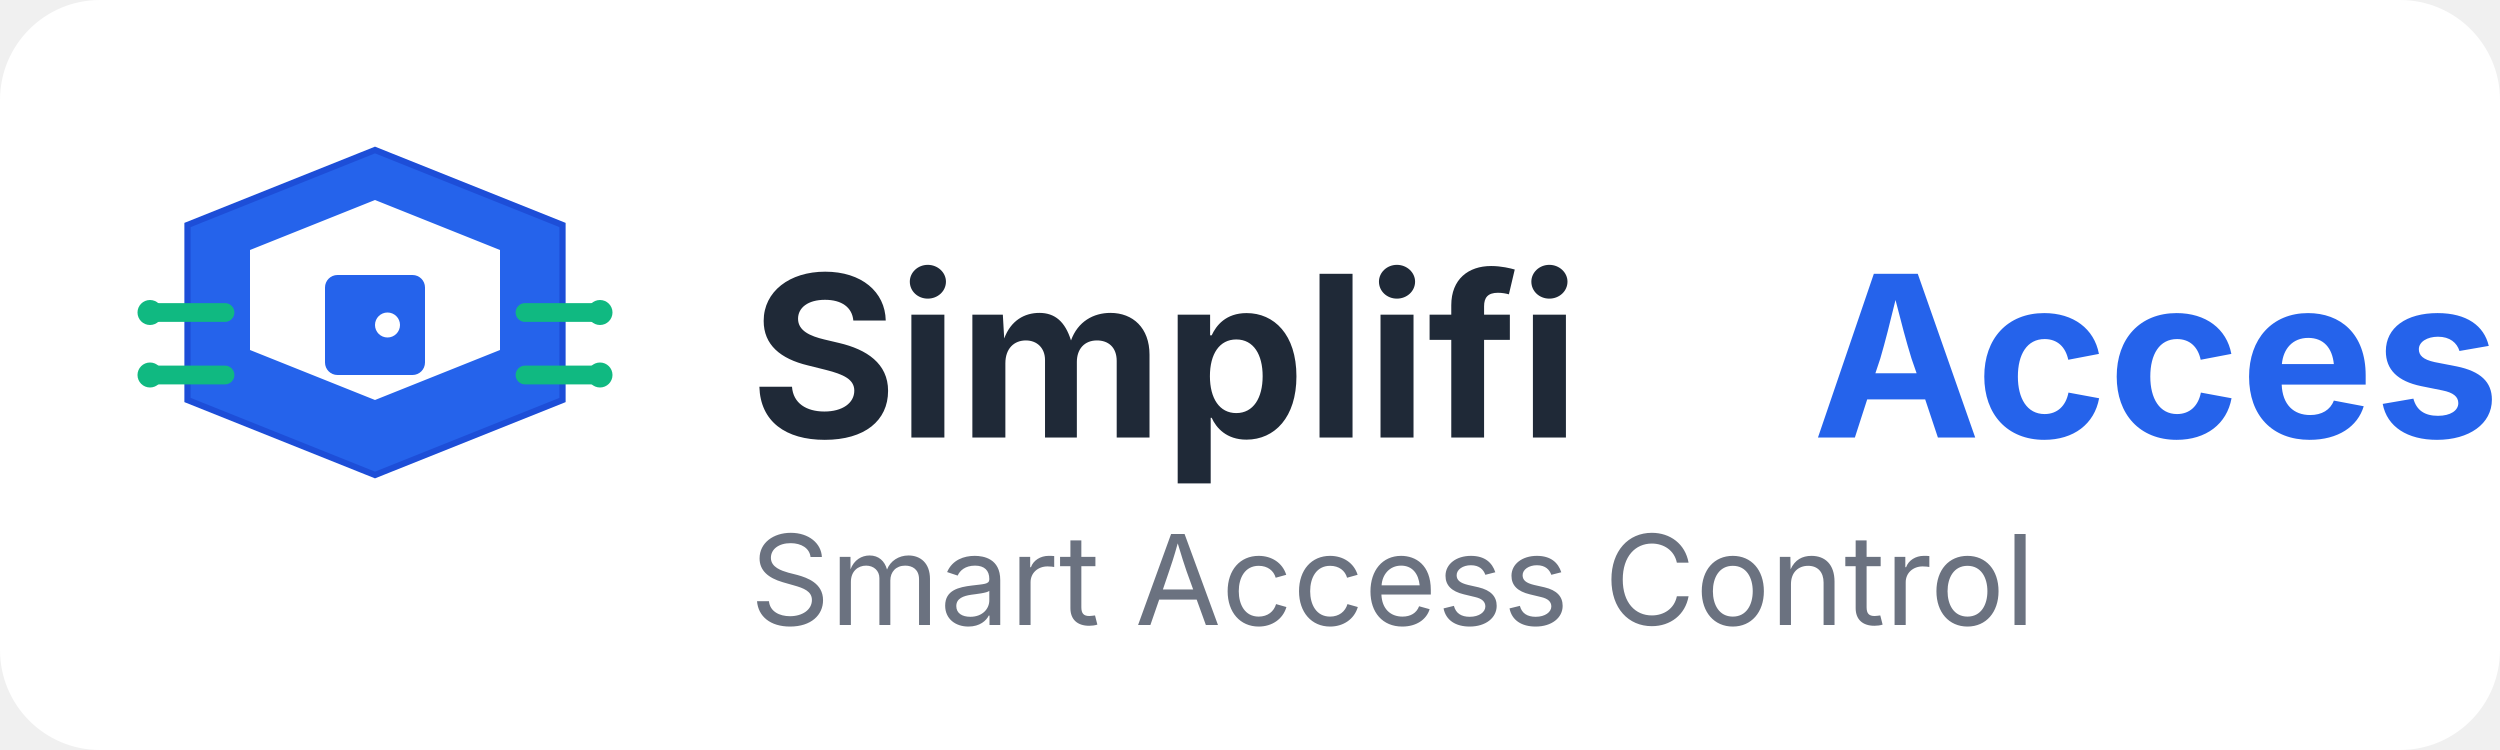
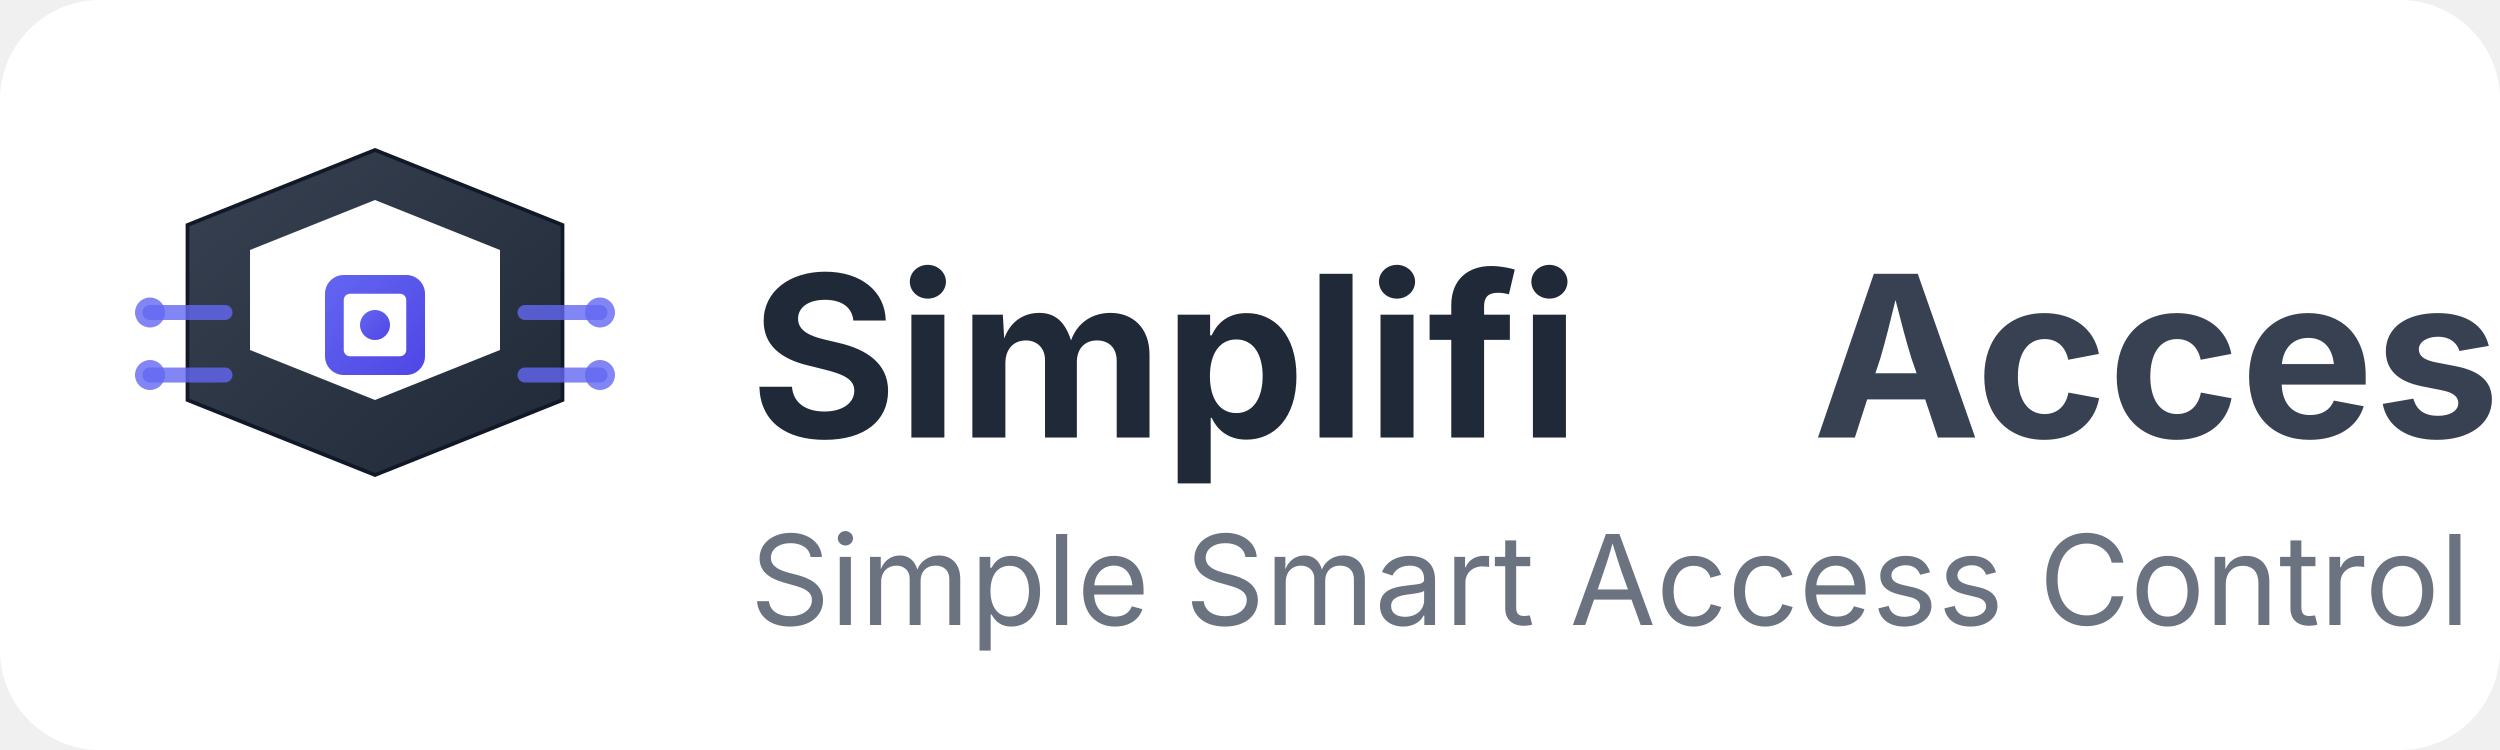
<svg xmlns="http://www.w3.org/2000/svg" width="200" height="60" viewBox="0 0 200 60" fill="none">
  <rect width="200" height="60" rx="8" fill="white" />
  <g transform="translate(10, 10)">
-     <path d="M20 2L35 8V22L20 28L5 22V8L20 2Z" fill="#2563eb" stroke="#1d4ed8" stroke-width="0.5" />
+     <defs>
+       <linearGradient id="shieldGradient" x1="0%" y1="0%" x2="100%" y2="100%">
+         <stop offset="0%" style="stop-color:#374151;stop-opacity:1" />
+         <stop offset="100%" style="stop-color:#1f2937;stop-opacity:1" />
+       </linearGradient>
+       <linearGradient id="accentGradient" x1="0%" y1="0%" x2="100%" y2="100%">
+         <stop offset="0%" style="stop-color:#6366f1;stop-opacity:1" />
+         <stop offset="100%" style="stop-color:#4f46e5;stop-opacity:1" />
+       </linearGradient>
+     </defs>
+     <path d="M20 2L35 8V22L20 28L5 22V8L20 2Z" fill="url(#shieldGradient)" stroke="#111827" stroke-width="0.3" />
    <path d="M20 6L30 10V18L20 22L10 18V10L20 6Z" fill="white" />
-     <rect x="16" y="12" width="8" height="8" rx="1" fill="#2563eb" />
-     <circle cx="21" cy="16" r="1" fill="white" />
-     <path d="M2 15L8 15M32 15L38 15M2 20L8 20M32 20L38 20" stroke="#10b981" stroke-width="1.5" stroke-linecap="round" />
-     <circle cx="2" cy="15" r="1" fill="#10b981" />
-     <circle cx="38" cy="15" r="1" fill="#10b981" />
-     <circle cx="2" cy="20" r="1" fill="#10b981" />
-     <circle cx="38" cy="20" r="1" fill="#10b981" />
+     <rect x="16" y="12" width="8" height="8" rx="1.5" fill="url(#accentGradient)" />
+     <rect x="17.5" y="13.5" width="5" height="5" rx="0.5" fill="white" />
+     <circle cx="20" cy="16" r="1.2" fill="url(#accentGradient)" />
+     <path d="M2 15L8 15M32 15L38 15M2 20L8 20M32 20L38 20" stroke="#6366f1" stroke-width="1.2" stroke-linecap="round" opacity="0.8" />
+     <circle cx="2" cy="15" r="1.2" fill="#6366f1" opacity="0.8" />
+     <circle cx="38" cy="15" r="1.2" fill="#6366f1" opacity="0.8" />
+     <circle cx="2" cy="20" r="1.2" fill="#6366f1" opacity="0.8" />
+     <circle cx="38" cy="20" r="1.2" fill="#6366f1" opacity="0.8" />
  </g>
  <g transform="translate(60, 15)">
    <text x="0" y="20" font-family="Inter, 'Segoe UI', Tahoma, Geneva, Verdana, sans-serif" font-size="18" font-weight="700" fill="#1f2937">Simplifi</text>
-     <text x="85" y="20" font-family="Inter, 'Segoe UI', Tahoma, Geneva, Verdana, sans-serif" font-size="18" font-weight="700" fill="#2563eb">Access</text>
-     <text x="0" y="35" font-family="Inter, 'Segoe UI', Tahoma, Geneva, Verdana, sans-serif" font-size="10" font-weight="400" fill="#6b7280">Smart Access Control</text>
+     <text x="85" y="20" font-family="Inter, 'Segoe UI', Tahoma, Geneva, Verdana, sans-serif" font-size="18" font-weight="700" fill="#374151">Access</text>
+     <text x="0" y="35" font-family="Inter, 'Segoe UI', Tahoma, Geneva, Verdana, sans-serif" font-size="10" font-weight="400" fill="#6b7280">Simple Smart Access Control</text>
  </g>
</svg>
